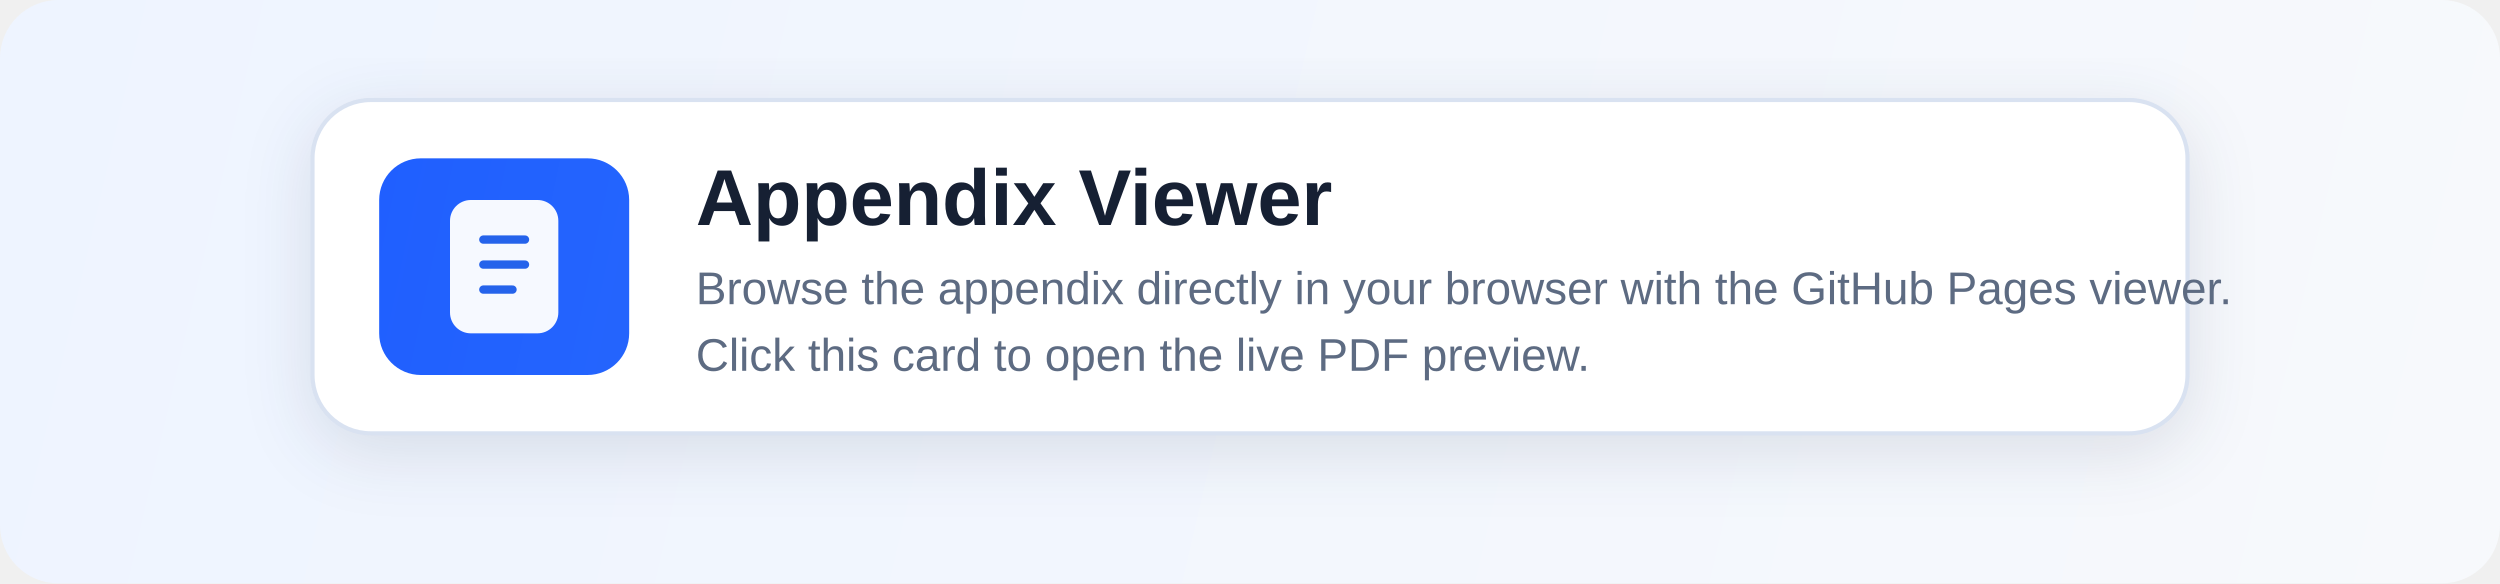
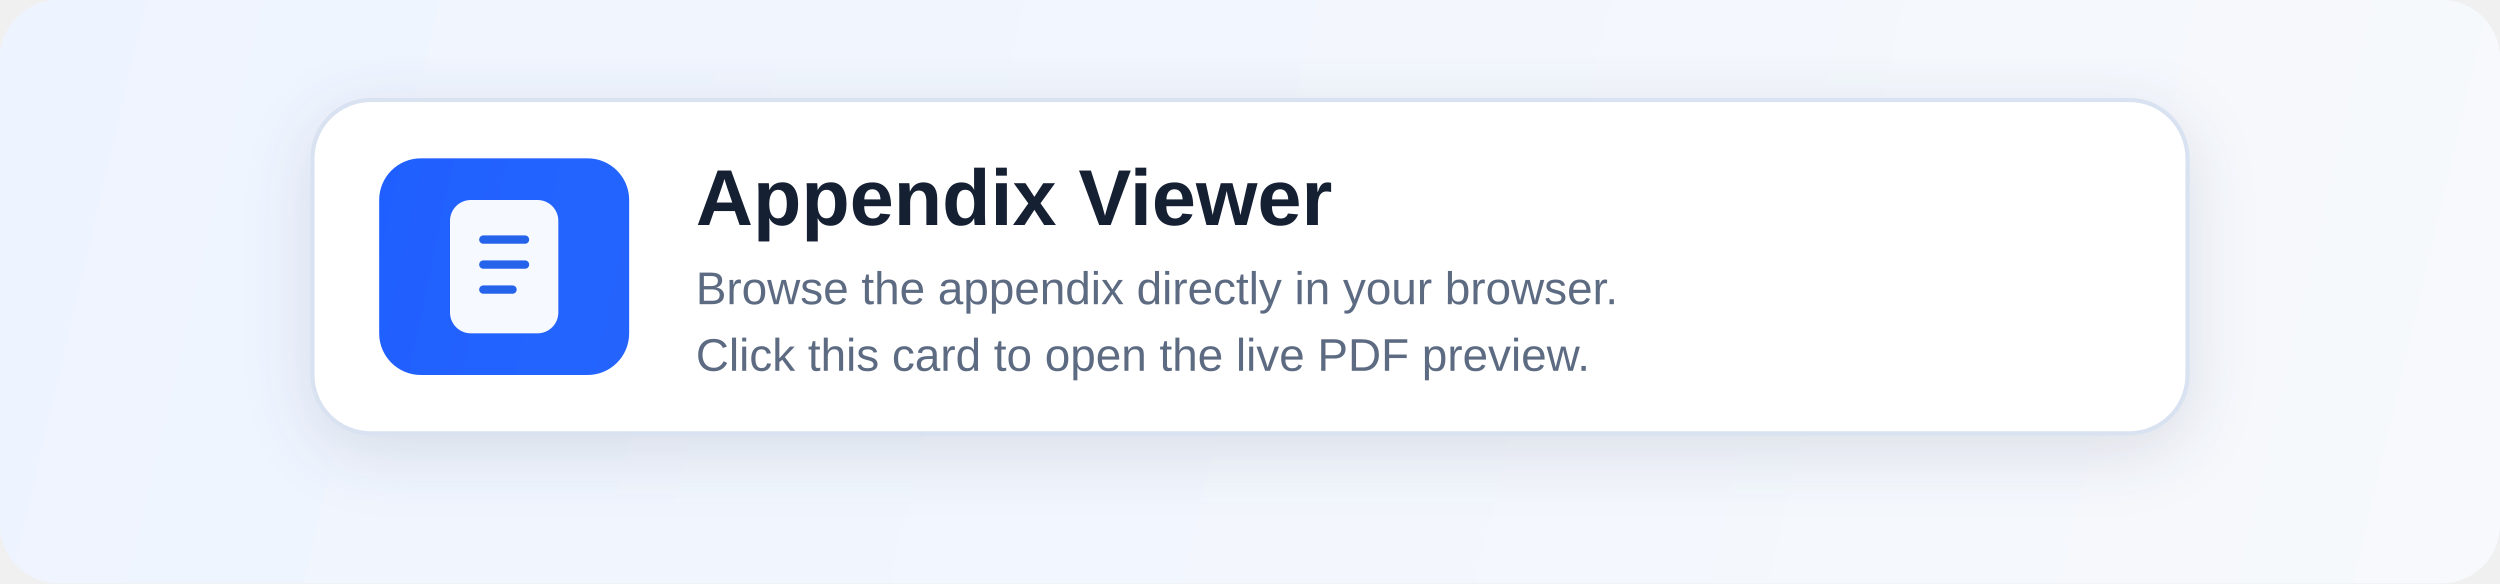
<svg xmlns="http://www.w3.org/2000/svg" width="1200" height="280" viewBox="0 0 1200 280" fill="none">
  <defs>
    <linearGradient id="bg" x1="0" y1="0" x2="1200" y2="280" gradientUnits="userSpaceOnUse">
      <stop stop-color="#EEF4FF" />
      <stop offset="1" stop-color="#F7F9FC" />
    </linearGradient>
    <linearGradient id="accent" x1="160" y1="48" x2="1040" y2="232" gradientUnits="userSpaceOnUse">
      <stop stop-color="#1F5EFF" />
      <stop offset="1" stop-color="#3B82F6" />
    </linearGradient>
    <filter id="shadow" x="118" y="28" width="964" height="224" filterUnits="userSpaceOnUse" color-interpolation-filters="sRGB">
      <feFlood flood-opacity="0" result="BackgroundImageFix" />
      <feColorMatrix in="SourceAlpha" type="matrix" values="0 0 0 0 0 0 0 0 0 0 0 0 0 0 0 0 0 0 127 0" result="hardAlpha" />
      <feOffset dy="8" />
      <feGaussianBlur stdDeviation="16" />
      <feColorMatrix type="matrix" values="0 0 0 0 0.086 0 0 0 0 0.149 0 0 0 0 0.278 0 0 0 0.12 0" />
      <feBlend mode="normal" in2="BackgroundImageFix" result="effect1_dropShadow_1_1" />
      <feBlend mode="normal" in="SourceGraphic" in2="effect1_dropShadow_1_1" result="shape" />
    </filter>
  </defs>
  <rect width="1200" height="280" rx="28" fill="url(#bg)" />
  <g filter="url(#shadow)">
    <rect x="150" y="48" width="900" height="160" rx="28" fill="white" />
    <rect x="150" y="48" width="900" height="160" rx="28" stroke="#D9E2F1" stroke-width="2" />
  </g>
  <rect x="182" y="76" width="120" height="104" rx="20" fill="url(#accent)" />
  <path d="M216 106C216 100.477 220.477 96 226 96H258C263.523 96 268 100.477 268 106V150C268 155.523 263.523 160 258 160H226C220.477 160 216 155.523 216 150V106Z" fill="white" fill-opacity="0.96" />
  <path d="M232 115H252" stroke="#2563EB" stroke-width="4" stroke-linecap="round" />
  <path d="M232 127H252" stroke="#2563EB" stroke-width="4" stroke-linecap="round" />
  <path d="M232 139H246" stroke="#2563EB" stroke-width="4" stroke-linecap="round" />
  <text x="334" y="108" fill="#162033" font-family="Arial, Helvetica, sans-serif" font-size="38" font-weight="700">
    Appendix Viewer
  </text>
  <text x="334" y="146" fill="#5D6B82" font-family="Arial, Helvetica, sans-serif" font-size="22">
-     Browse the appendix directly in your browser with the GitHub Pages viewer.
+     Browse the appendix directly in your browser.
  </text>
  <text x="334" y="178" fill="#5D6B82" font-family="Arial, Helvetica, sans-serif" font-size="22">
    Click this card to open the live PDF preview.
  </text>
</svg>
